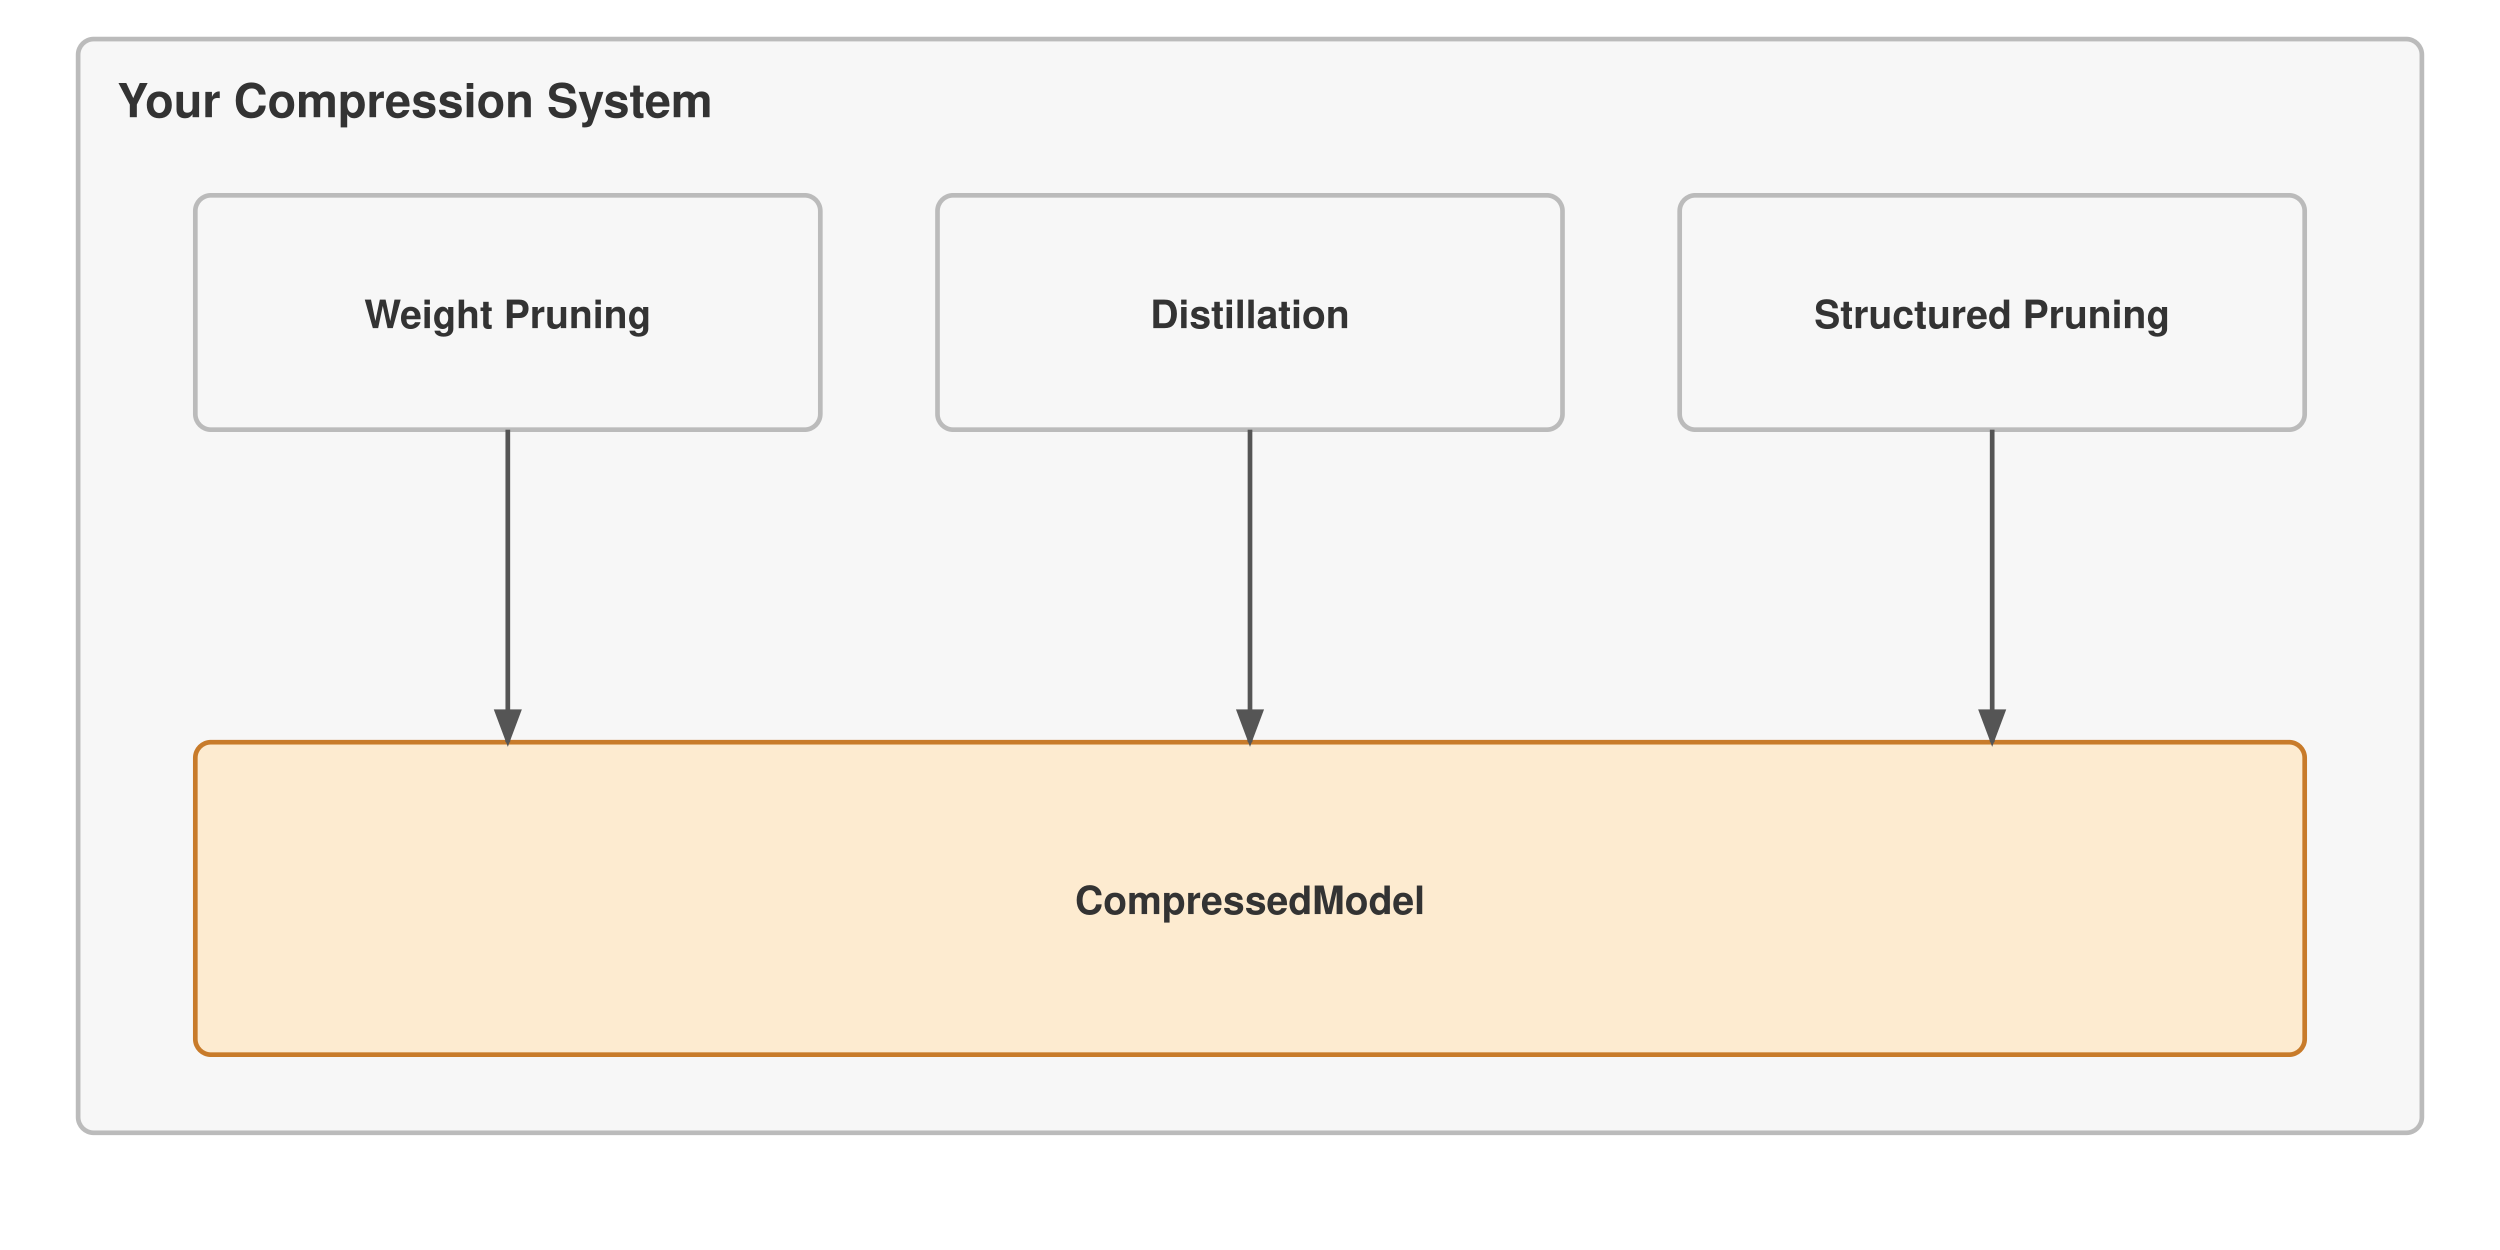
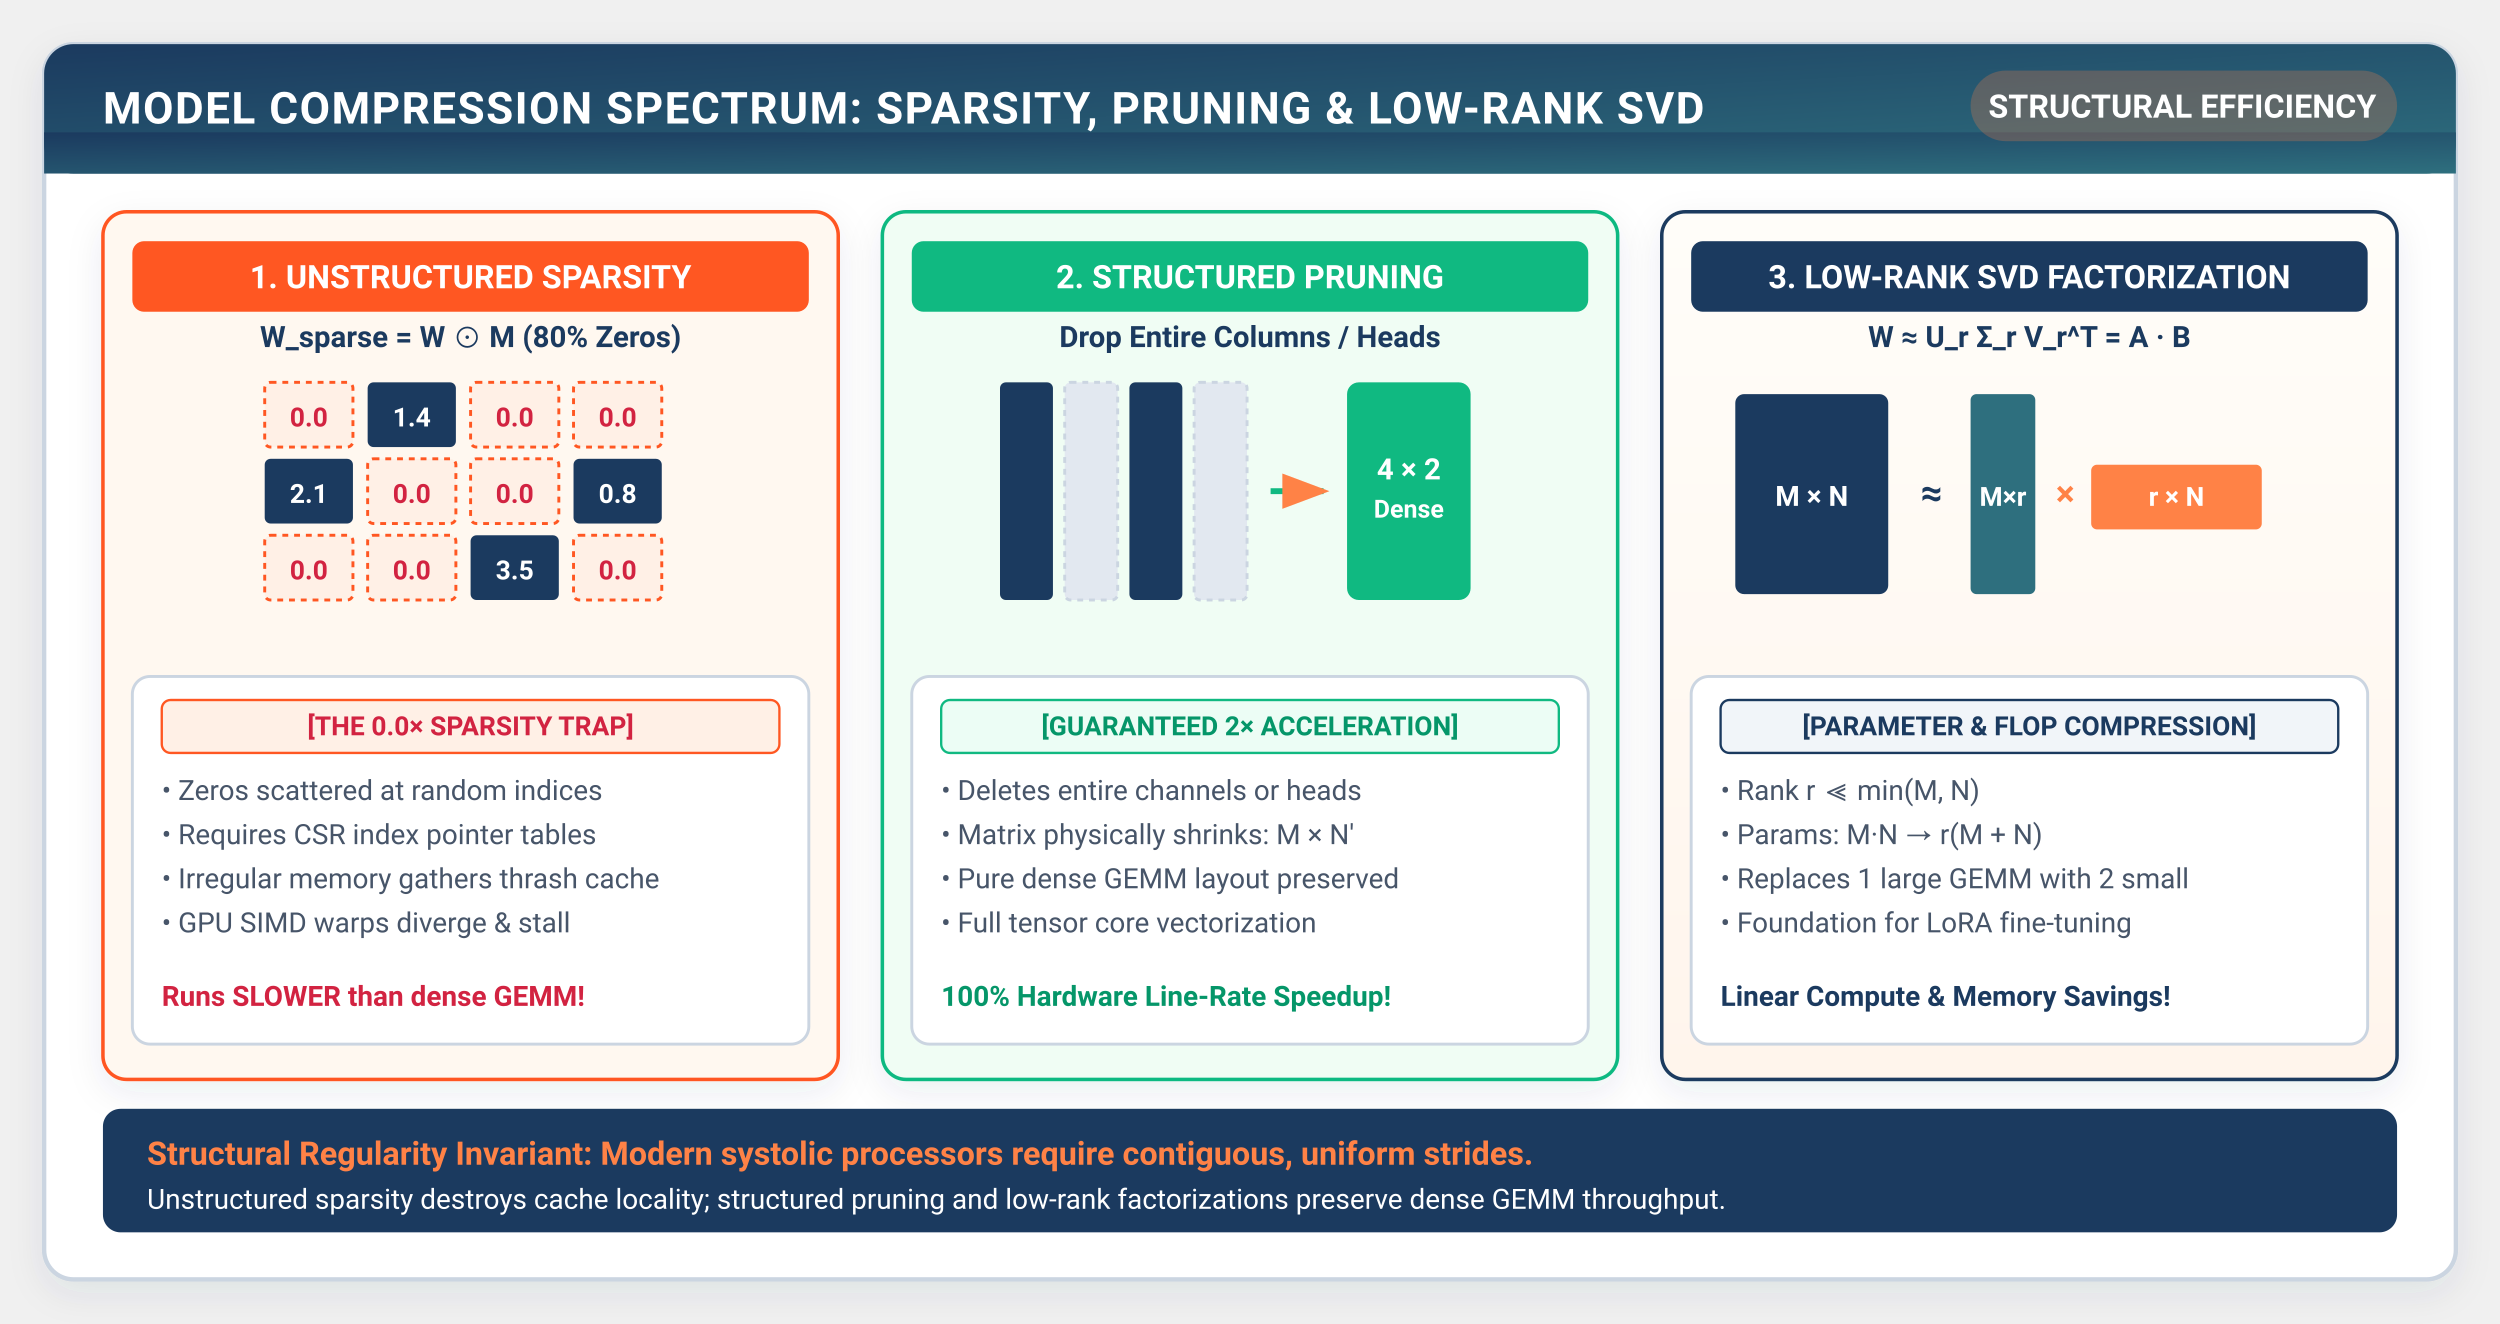
- <svg xmlns="http://www.w3.org/2000/svg" viewBox="0 0 640 320" font-family="Helvetica Neue, Helvetica, Arial, sans-serif">
-   <rect width="640" height="320" fill="#ffffff" />
+ <svg xmlns="http://www.w3.org/2000/svg" viewBox="0 0 850 450" width="100%" height="100%" style="background:#ffffff; font-family:-apple-system, BlinkMacSystemFont, 'Segoe UI', Roboto, Helvetica, Arial, sans-serif;">
  <defs>
-     <marker id="arrow" markerWidth="8" markerHeight="6" refX="7" refY="3" orient="auto">
-       <path d="M0,0 L8,3 L0,6 Z" fill="#555" />
+     <filter id="cardShadow" x="-10%" y="-10%" width="120%" height="125%" filterUnits="userSpaceOnUse">
+       <feDropShadow dx="0" dy="4" stdDeviation="6" flood-color="#1B3A5F" flood-opacity="0.08" />
+     </filter>
+     <linearGradient id="torchGrad" x1="0%" y1="0%" x2="100%" y2="100%">
+       <stop offset="0%" stop-color="#1B3A5F" />
+       <stop offset="100%" stop-color="#2E6F7E" />
+     </linearGradient>
+     <linearGradient id="warmBgGrad" x1="0%" y1="0%" x2="0%" y2="100%">
+       <stop offset="0%" stop-color="#FFFDF9" />
+       <stop offset="100%" stop-color="#FFF5EC" />
+     </linearGradient>
+     <marker id="arrowOrange" markerWidth="8" markerHeight="6" refX="7" refY="3" orient="auto">
+       <polygon points="0 0, 8 3, 0 6" fill="#FF8246" />
    </marker>
  </defs>
-   <g transform="translate(-20,-50)">
-     <rect x="40" y="60" width="600" height="280" fill="#f7f7f7" stroke="#bbb" stroke-width="1.2" rx="4" />
-     <text x="50" y="80" font-size="12" font-weight="700" fill="#333">Your Compression System</text>
-     <rect x="70" y="100" width="160" height="60" fill="#f7f7f7" stroke="#bbb" stroke-width="1.2" rx="4" />
-     <text x="150.0" y="134.0" text-anchor="middle" font-size="10" font-weight="700" fill="#333">Weight Pruning</text>
-     <rect x="260" y="100" width="160" height="60" fill="#f7f7f7" stroke="#bbb" stroke-width="1.2" rx="4" />
-     <text x="340.0" y="134.0" text-anchor="middle" font-size="10" font-weight="700" fill="#333">Distillation</text>
-     <rect x="450" y="100" width="160" height="60" fill="#f7f7f7" stroke="#bbb" stroke-width="1.2" rx="4" />
-     <text x="530.0" y="134.0" text-anchor="middle" font-size="10" font-weight="700" fill="#333">Structured Pruning</text>
-     <rect x="70" y="240" width="540" height="80" fill="#fdebd0" stroke="#c87b2a" stroke-width="1.2" rx="4" />
-     <text x="340.0" y="284.0" text-anchor="middle" font-size="10" font-weight="700" fill="#333">CompressedModel</text>
-     <path d="M150 160 V240" stroke="#555" stroke-width="1.2" fill="none" marker-end="url(#arrow)" />
-     <path d="M340 160 V240" stroke="#555" stroke-width="1.2" fill="none" marker-end="url(#arrow)" />
-     <path d="M530 160 V240" stroke="#555" stroke-width="1.2" fill="none" marker-end="url(#arrow)" />
+   <rect x="15" y="15" width="820" height="420" rx="10" fill="#FFFFFF" stroke="#CBD5E1" stroke-width="1.5" filter="url(#cardShadow)" />
+   <rect x="15" y="15" width="820" height="44" rx="10" fill="url(#torchGrad)" />
+   <rect x="15" y="45" width="820" height="14" fill="url(#torchGrad)" />
+   <text x="35" y="42" fill="#FFFFFF" font-size="15" font-weight="700" letter-spacing="0.5">MODEL COMPRESSION SPECTRUM: SPARSITY, PRUNING &amp; LOW-RANK SVD</text>
+   <rect x="670" y="24" width="145" height="24" rx="12" fill="#FF8246" fill-opacity="0.25" />
+   <text x="742" y="40" fill="#FFFFFF" font-size="11" font-weight="700" text-anchor="middle">STRUCTURAL EFFICIENCY</text>
+   <rect x="35" y="72" width="250" height="295" rx="8" fill="#FFF8F0" stroke="#FF5722" stroke-width="1.2" filter="url(#cardShadow)" />
+   <rect x="45" y="82" width="230" height="24" rx="4" fill="#FF5722" />
+   <text x="160" y="98" fill="#FFFFFF" font-size="11" font-weight="700" text-anchor="middle">1. UNSTRUCTURED SPARSITY</text>
+   <g transform="translate(75, 118)">
+     <text x="85" y="0" fill="#1B3A5F" font-size="10" font-weight="700" text-anchor="middle">W_sparse = W ⊙ M (80% Zeros)</text>
+     <rect x="15" y="12" width="30" height="22" rx="2" fill="#FFF0E6" stroke="#FF5722" stroke-dasharray="2,2" />
+     <text x="30" y="27" fill="#D22341" font-size="9" font-weight="700" text-anchor="middle">0.0</text>
+     <rect x="50" y="12" width="30" height="22" rx="2" fill="#1B3A5F" />
+     <text x="65" y="27" fill="#FFFFFF" font-size="9" font-weight="700" text-anchor="middle">1.4</text>
+     <rect x="85" y="12" width="30" height="22" rx="2" fill="#FFF0E6" stroke="#FF5722" stroke-dasharray="2,2" />
+     <text x="100" y="27" fill="#D22341" font-size="9" font-weight="700" text-anchor="middle">0.0</text>
+     <rect x="120" y="12" width="30" height="22" rx="2" fill="#FFF0E6" stroke="#FF5722" stroke-dasharray="2,2" />
+     <text x="135" y="27" fill="#D22341" font-size="9" font-weight="700" text-anchor="middle">0.0</text>
+     <rect x="15" y="38" width="30" height="22" rx="2" fill="#1B3A5F" />
+     <text x="30" y="53" fill="#FFFFFF" font-size="9" font-weight="700" text-anchor="middle">2.1</text>
+     <rect x="50" y="38" width="30" height="22" rx="2" fill="#FFF0E6" stroke="#FF5722" stroke-dasharray="2,2" />
+     <text x="65" y="53" fill="#D22341" font-size="9" font-weight="700" text-anchor="middle">0.0</text>
+     <rect x="85" y="38" width="30" height="22" rx="2" fill="#FFF0E6" stroke="#FF5722" stroke-dasharray="2,2" />
+     <text x="100" y="53" fill="#D22341" font-size="9" font-weight="700" text-anchor="middle">0.0</text>
+     <rect x="120" y="38" width="30" height="22" rx="2" fill="#1B3A5F" />
+     <text x="135" y="53" fill="#FFFFFF" font-size="9" font-weight="700" text-anchor="middle">0.8</text>
+     <rect x="15" y="64" width="30" height="22" rx="2" fill="#FFF0E6" stroke="#FF5722" stroke-dasharray="2,2" />
+     <text x="30" y="79" fill="#D22341" font-size="9" font-weight="700" text-anchor="middle">0.0</text>
+     <rect x="50" y="64" width="30" height="22" rx="2" fill="#FFF0E6" stroke="#FF5722" stroke-dasharray="2,2" />
+     <text x="65" y="79" fill="#D22341" font-size="9" font-weight="700" text-anchor="middle">0.0</text>
+     <rect x="85" y="64" width="30" height="22" rx="2" fill="#1B3A5F" />
+     <text x="100" y="79" fill="#FFFFFF" font-size="9" font-weight="700" text-anchor="middle">3.5</text>
+     <rect x="120" y="64" width="30" height="22" rx="2" fill="#FFF0E6" stroke="#FF5722" stroke-dasharray="2,2" />
+     <text x="135" y="79" fill="#D22341" font-size="9" font-weight="700" text-anchor="middle">0.0</text>
  </g>
+   <rect x="45" y="230" width="230" height="125" rx="6" fill="#FFFFFF" stroke="#CBD5E1" />
+   <rect x="55" y="238" width="210" height="18" rx="3" fill="#FFF0E6" stroke="#FF5722" stroke-width="0.8" />
+   <text x="160" y="250" fill="#D22341" font-size="9" font-weight="700" text-anchor="middle">[THE 0.0× SPARSITY TRAP]</text>
+   <text x="55" y="272" fill="#475569" font-size="9.5">• Zeros scattered at random indices</text>
+   <text x="55" y="287" fill="#475569" font-size="9.5">• Requires CSR index pointer tables</text>
+   <text x="55" y="302" fill="#475569" font-size="9.5">• Irregular memory gathers thrash cache</text>
+   <text x="55" y="317" fill="#475569" font-size="9.5">• GPU SIMD warps diverge &amp; stall</text>
+   <text x="55" y="342" fill="#D22341" font-size="9.5" font-weight="700">Runs SLOWER than dense GEMM!</text>
+   <rect x="300" y="72" width="250" height="295" rx="8" fill="#F0FDF4" stroke="#10B981" stroke-width="1.2" filter="url(#cardShadow)" />
+   <rect x="310" y="82" width="230" height="24" rx="4" fill="#10B981" />
+   <text x="425" y="98" fill="#FFFFFF" font-size="11" font-weight="700" text-anchor="middle">2. STRUCTURED PRUNING</text>
+   <g transform="translate(340, 118)">
+     <text x="85" y="0" fill="#1B3A5F" font-size="10" font-weight="700" text-anchor="middle">Drop Entire Columns / Heads</text>
+     <rect x="0" y="12" width="18" height="74" rx="2" fill="#1B3A5F" />
+     <rect x="22" y="12" width="18" height="74" rx="2" fill="#E2E8F0" stroke="#CBD5E1" stroke-dasharray="2,2" />
+     <rect x="44" y="12" width="18" height="74" rx="2" fill="#1B3A5F" />
+     <rect x="66" y="12" width="18" height="74" rx="2" fill="#E2E8F0" stroke="#CBD5E1" stroke-dasharray="2,2" />
+     <path d="M92 49 H110" stroke="#10B981" stroke-width="2" marker-end="url(#arrowOrange)" />
+     <rect x="118" y="12" width="42" height="74" rx="4" fill="#10B981" />
+     <text x="139" y="45" fill="#FFFFFF" font-size="10" font-weight="700" text-anchor="middle">4 × 2</text>
+     <text x="139" y="58" fill="#FFFFFF" font-size="8.5" font-weight="600" text-anchor="middle">Dense</text>
+   </g>
+   <rect x="310" y="230" width="230" height="125" rx="6" fill="#FFFFFF" stroke="#CBD5E1" />
+   <rect x="320" y="238" width="210" height="18" rx="3" fill="#ECFDF5" stroke="#10B981" stroke-width="0.8" />
+   <text x="425" y="250" fill="#059669" font-size="9" font-weight="700" text-anchor="middle">[GUARANTEED 2× ACCELERATION]</text>
+   <text x="320" y="272" fill="#475569" font-size="9.5">• Deletes entire channels or heads</text>
+   <text x="320" y="287" fill="#475569" font-size="9.5">• Matrix physically shrinks: M × N'</text>
+   <text x="320" y="302" fill="#475569" font-size="9.5">• Pure dense GEMM layout preserved</text>
+   <text x="320" y="317" fill="#475569" font-size="9.5">• Full tensor core vectorization</text>
+   <text x="320" y="342" fill="#059669" font-size="9.5" font-weight="700">100% Hardware Line-Rate Speedup!</text>
+   <rect x="565" y="72" width="250" height="295" rx="8" fill="url(#warmBgGrad)" stroke="#1B3A5F" stroke-width="1.2" filter="url(#cardShadow)" />
+   <rect x="575" y="82" width="230" height="24" rx="4" fill="#1B3A5F" />
+   <text x="690" y="98" fill="#FFFFFF" font-size="11" font-weight="700" text-anchor="middle">3. LOW-RANK SVD FACTORIZATION</text>
+   <g transform="translate(585, 118)">
+     <text x="105" y="0" fill="#1B3A5F" font-size="10" font-weight="700" text-anchor="middle">W ≈ U_r Σ_r V_r^T = A · B</text>
+     <rect x="5" y="16" width="52" height="68" rx="3" fill="#1B3A5F" />
+     <text x="31" y="54" fill="#FFFFFF" font-size="9.5" font-weight="700" text-anchor="middle">M × N</text>
+     <text x="68" y="54" fill="#1B3A5F" font-size="13" font-weight="700">≈</text>
+     <rect x="85" y="16" width="22" height="68" rx="2" fill="#2E6F7E" />
+     <text x="96" y="54" fill="#FFFFFF" font-size="9" font-weight="700" text-anchor="middle">M×r</text>
+     <text x="114" y="54" fill="#FF8246" font-size="12" font-weight="700">×</text>
+     <rect x="126" y="40" width="58" height="22" rx="2" fill="#FF8246" />
+     <text x="155" y="54" fill="#FFFFFF" font-size="9" font-weight="700" text-anchor="middle">r × N</text>
+   </g>
+   <rect x="575" y="230" width="230" height="125" rx="6" fill="#FFFFFF" stroke="#CBD5E1" />
+   <rect x="585" y="238" width="210" height="18" rx="3" fill="#F1F5F9" stroke="#1B3A5F" stroke-width="0.8" />
+   <text x="690" y="250" fill="#1B3A5F" font-size="9" font-weight="700" text-anchor="middle">[PARAMETER &amp; FLOP COMPRESSION]</text>
+   <text x="585" y="272" fill="#475569" font-size="9.5">• Rank r ≪ min(M, N)</text>
+   <text x="585" y="287" fill="#475569" font-size="9.5">• Params: M·N → r(M + N)</text>
+   <text x="585" y="302" fill="#475569" font-size="9.5">• Replaces 1 large GEMM with 2 small</text>
+   <text x="585" y="317" fill="#475569" font-size="9.5">• Foundation for LoRA fine-tuning</text>
+   <text x="585" y="342" fill="#1B3A5F" font-size="9.5" font-weight="700">Linear Compute &amp; Memory Savings!</text>
+   <rect x="35" y="377" width="780" height="42" rx="6" fill="#1B3A5F" />
+   <text x="50" y="396" fill="#FF8246" font-size="11" font-weight="700">Structural Regularity Invariant: Modern systolic processors require contiguous, uniform strides.</text>
+   <text x="50" y="411" fill="#FFFFFF" font-size="9.5">Unstructured sparsity destroys cache locality; structured pruning and low-rank factorizations preserve dense GEMM throughput.</text>
</svg>
